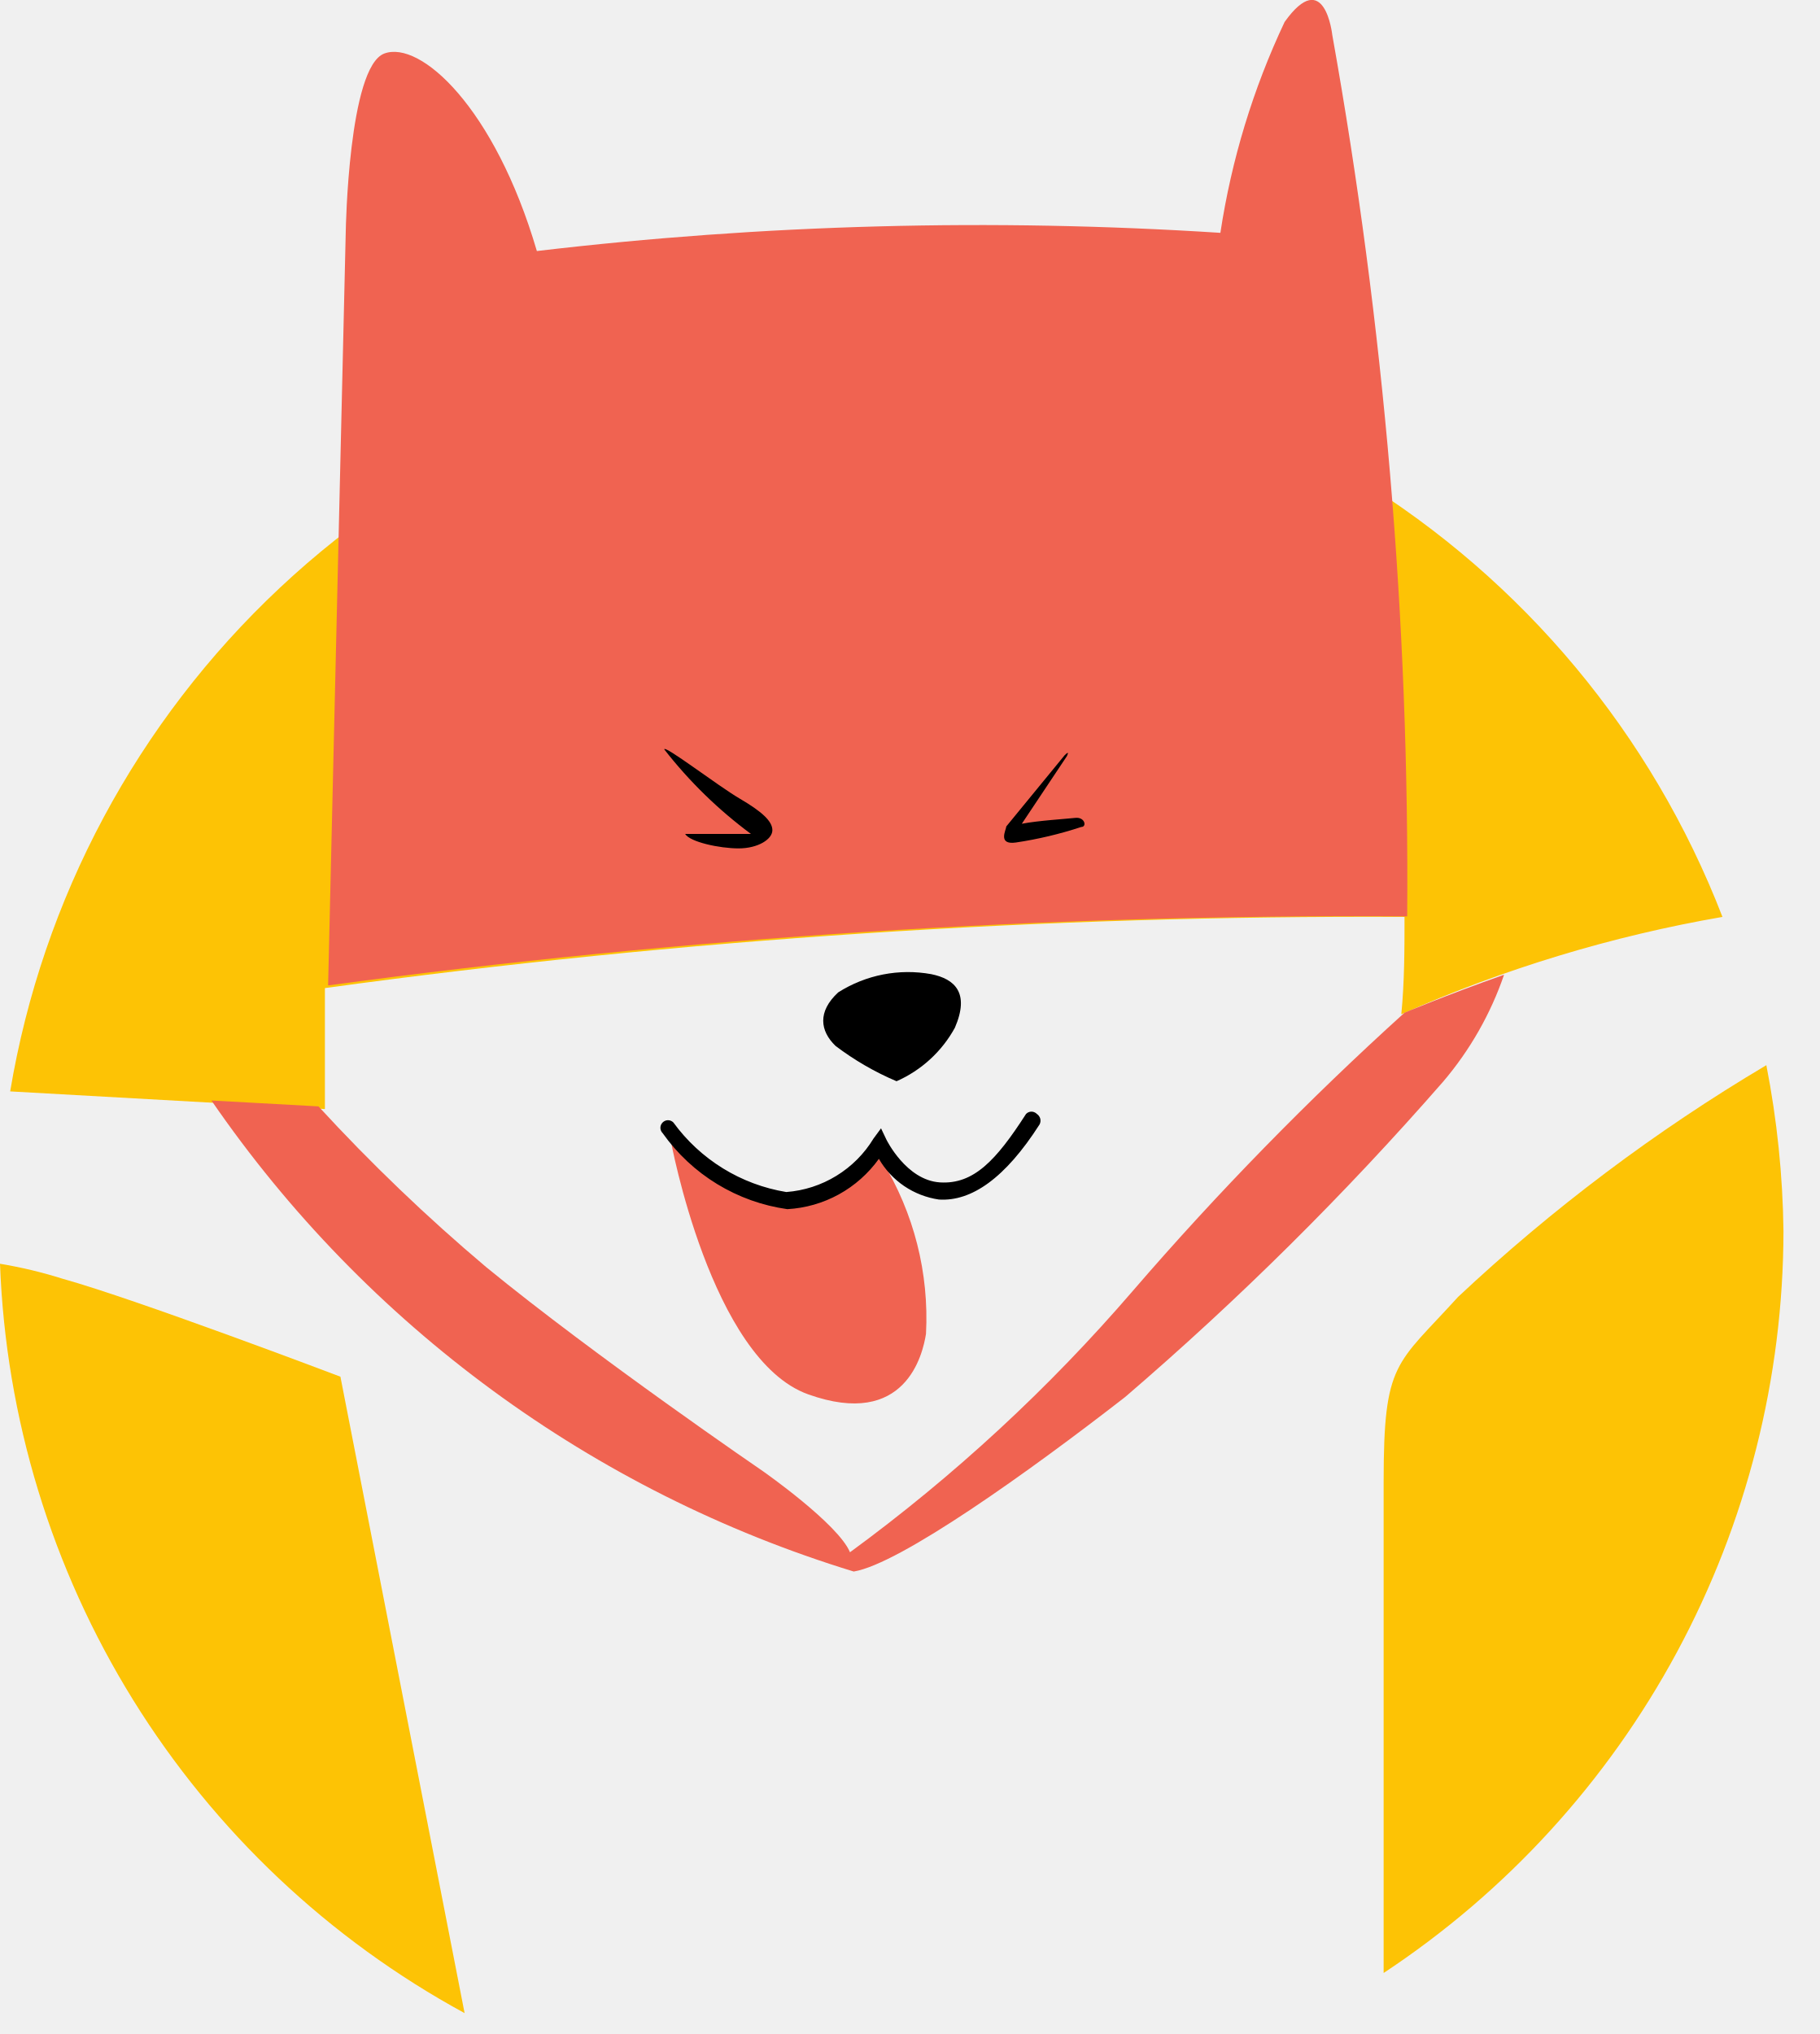
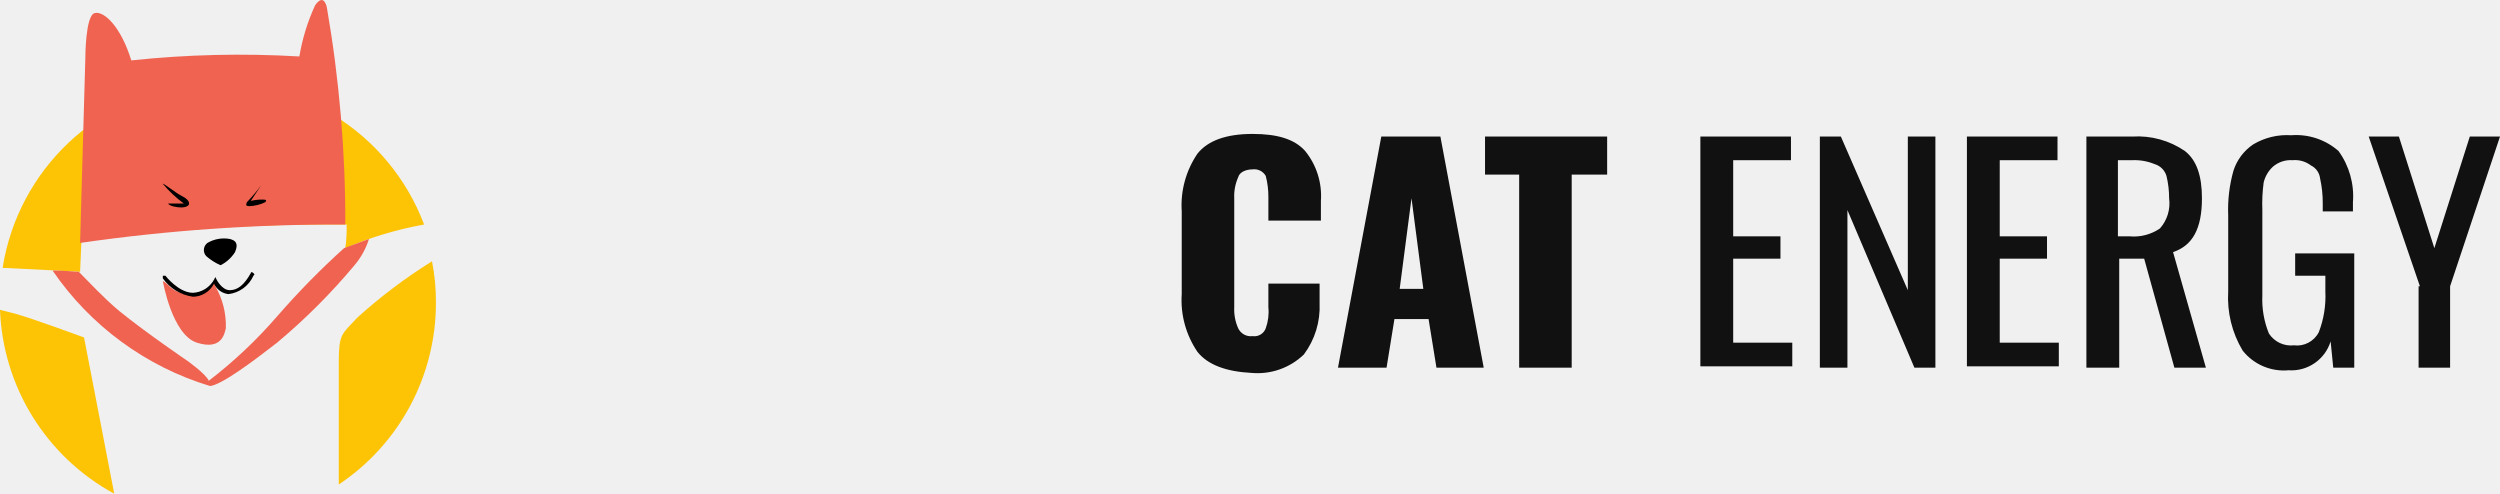
- <svg xmlns="http://www.w3.org/2000/svg" width="34" height="38" viewBox="0 0 34 38" fill="none">
-   <g clip-path="url(#clip0)">
-     <path d="M6.07 20.72V18.46C12.754 17.542 19.494 17.098 26.24 17.13C26.24 17.73 26.24 18.34 26.18 18.95C28.098 18.099 30.113 17.488 32.18 17.13C30.863 13.722 28.462 10.841 25.347 8.931C22.232 7.021 18.576 6.186 14.941 6.557C11.306 6.927 7.894 8.482 5.229 10.981C2.563 13.48 0.793 16.786 0.19 20.39L6.07 20.72Z" fill="#FDC305" />
-     <path d="M27.24 24.23C26.08 25.51 25.85 25.43 25.85 27.68C25.85 28.59 25.85 32.58 25.85 36.86C28.142 35.346 30.024 33.288 31.328 30.869C32.632 28.451 33.316 25.747 33.32 23C33.307 21.959 33.2 20.922 33 19.9C30.928 21.13 28.997 22.581 27.24 24.23Z" fill="#FDC305" />
-     <path d="M6.36 25.72C6.36 25.72 2.57 24.28 1.17 23.89C0.787 23.769 0.396 23.676 0 23.61C0.108 26.496 0.966 29.304 2.487 31.759C4.009 34.213 6.143 36.23 8.68 37.61L6.36 25.72Z" fill="#FDC305" />
-     <path d="M26.29 17.12C26.331 11.599 25.862 6.085 24.89 0.65C24.89 0.65 24.75 -0.64 24 0.41C23.411 1.658 23.007 2.985 22.8 4.35C18.542 4.076 14.268 4.19 10.03 4.69C9.24 2 7.85 0.75 7.18 1C6.51 1.25 6.46 4.31 6.46 4.31L6.13 18.41C12.811 17.506 19.548 17.075 26.29 17.12Z" fill="#F06351" />
-     <path d="M12.41 14C12.41 13.91 13.41 14.68 13.82 14.92C14.23 15.16 14.43 15.34 14.43 15.51C14.43 15.68 14.16 15.85 13.8 15.85C13.44 15.85 12.89 15.73 12.8 15.58H13.74H14.03C13.421 15.129 12.876 14.598 12.41 14Z" fill="black" />
-     <path d="M19.89 14.11L18.8 15.44C18.8 15.5 18.63 15.79 18.98 15.74C19.394 15.678 19.802 15.581 20.2 15.45C20.31 15.45 20.27 15.26 20.09 15.28C19.91 15.3 19.4 15.33 19.09 15.39L19.93 14.13C19.93 14.13 20 14 19.89 14.11Z" fill="black" />
-     <path d="M16.75 20.2C17.213 19.996 17.597 19.644 17.84 19.2C18.12 18.55 17.84 18.29 17.4 18.2C16.798 18.09 16.177 18.212 15.66 18.54C15.27 18.9 15.32 19.26 15.61 19.54C15.961 19.806 16.344 20.028 16.75 20.2Z" fill="black" />
-     <path d="M16.35 21.45C16.238 21.678 16.082 21.883 15.89 22.05C15.605 22.279 15.255 22.412 14.89 22.43C14.364 22.472 13.841 22.319 13.42 22C13.222 21.881 13.044 21.732 12.89 21.56C12.79 21.449 12.667 21.36 12.53 21.3C12.53 21.3 13.28 25.4 15.1 26.05C16.92 26.7 17.24 25.3 17.3 24.92C17.36 23.785 17.074 22.659 16.48 21.69C16.46 21.38 16.45 21.58 16.35 21.45Z" fill="#F06351" />
-     <path d="M14.71 22.59C14.245 22.525 13.799 22.365 13.398 22.121C12.998 21.877 12.651 21.553 12.38 21.17C12.367 21.157 12.356 21.141 12.349 21.124C12.342 21.107 12.338 21.089 12.338 21.07C12.338 21.051 12.342 21.033 12.349 21.016C12.356 20.999 12.367 20.983 12.38 20.97C12.393 20.957 12.409 20.946 12.426 20.939C12.443 20.932 12.461 20.928 12.48 20.928C12.499 20.928 12.517 20.932 12.534 20.939C12.551 20.946 12.567 20.957 12.58 20.97C13.085 21.664 13.843 22.131 14.69 22.27C15.022 22.245 15.343 22.141 15.626 21.967C15.91 21.793 16.148 21.554 16.32 21.27L16.46 21.08L16.56 21.29C16.56 21.29 16.93 22.05 17.56 22.09C18.19 22.13 18.61 21.68 19.17 20.81C19.183 20.797 19.199 20.786 19.216 20.779C19.233 20.772 19.251 20.768 19.27 20.768C19.289 20.768 19.307 20.772 19.324 20.779C19.341 20.786 19.357 20.797 19.37 20.81C19.402 20.831 19.425 20.863 19.435 20.9C19.444 20.937 19.439 20.977 19.42 21.01C18.78 22.01 18.15 22.45 17.54 22.41C17.308 22.376 17.087 22.29 16.893 22.159C16.699 22.027 16.537 21.853 16.42 21.65C16.223 21.924 15.968 22.151 15.672 22.314C15.376 22.477 15.047 22.571 14.71 22.59Z" fill="black" />
-     <path d="M26.24 18.92C24.445 20.544 22.751 22.277 21.17 24.11C19.599 25.936 17.824 27.577 15.88 29C15.66 28.47 14.26 27.49 14.26 27.49C14.26 27.49 11.13 25.35 9.08 23.67C7.974 22.737 6.929 21.735 5.95 20.67L3.95 20.56C6.84 24.765 11.07 27.868 15.95 29.36C16.81 29.22 19.22 27.5 21.02 26.1C23.139 24.282 25.124 22.313 26.96 20.21C27.462 19.621 27.849 18.942 28.1 18.21C27 18.6 26.24 18.92 26.24 18.92Z" fill="#F06351" />
-   </g>
-   <defs>
-     <clipPath id="clip0">
-       <rect width="33.32" height="37.61" fill="white" />
-     </clipPath>
-   </defs>
+ <svg xmlns="http://www.w3.org/2000/svg" viewBox="0 0 190.4 37.6">
+   <path d="M6.1 20.7l.1-2.3a136.17 136.17 0 0120.2-1.3 10.87 10.87 0 01-.1 1.8 27.45 27.45 0 016-1.8A16.69 16.69 0 00.2 20.4c2.2.1 5.9.3 5.9.3zM27.2 24.2c-1.2 1.3-1.4 1.2-1.4 3.5v9.2A16.62 16.62 0 0033.2 23a15.53 15.53 0 00-.3-3.1 40.25 40.25 0 00-5.7 4.3zM6.4 25.7s-3.8-1.4-5.2-1.8L0 23.6a16.65 16.65 0 008.7 14z" fill="#fdc305" />
+   <path d="M26.3 17.1A95.5 95.5 0 0024.9.6s-.2-1.2-.9-.2a15.28 15.28 0 00-1.2 3.9 77.62 77.62 0 00-12.8.3C9.2 2 7.9.8 7.2 1s-.7 3.4-.7 3.4l-.4 14.1a137.18 137.18 0 0120.2-1.4z" fill="#f06351" />
+   <path d="M12.4 14c0-.1 1 .7 1.4.9s.6.4.6.6-.3.3-.6.3-.9-.1-1-.3H14a9.24 9.24 0 01-1.6-1.5zM19.9 14.1a12.67 12.67 0 01-1.1 1.3c0 .1-.2.3.2.3a3 3 0 001.2-.3c.1-.1.1-.2-.1-.2a3.75 3.75 0 00-1 .1l.8-1.2zM16.8 20.2a2.79 2.79 0 001.1-1c.3-.7 0-.9-.4-1a2.49 2.49 0 00-1.7.3.68.68 0 00-.1 1 4.13 4.13 0 001.1.7z" />
+   <path d="M16.3 21.5a1.79 1.79 0 01-.5.6 1.53 1.53 0 01-1 .4 3.31 3.31 0 01-1.5-.4 2.18 2.18 0 01-.5-.4 1.73 1.73 0 00-.4-.3s.7 4.1 2.6 4.7 2.1-.7 2.2-1.1a6 6 0 00-.8-3.2c.1-.4 0-.2-.1-.3z" fill="#f06351" />
+   <path d="M14.7 22.6a3.39 3.39 0 01-2.3-1.4V21h.2s1 1.3 2.1 1.3a1.94 1.94 0 001.6-1l.1-.2.1.2s.4.8 1 .8 1.1-.4 1.6-1.3c0-.1.1-.1.2 0s.1.1 0 .2a2.39 2.39 0 01-1.9 1.4 1.37 1.37 0 01-1.1-.8 1.82 1.82 0 01-1.6 1z" />
+   <path d="M26.2 18.9a60.38 60.38 0 00-5.1 5.2 35.31 35.31 0 01-5.2 4.9c-.2-.5-1.6-1.5-1.6-1.5s-3.1-2.1-5.2-3.8c-1.2-1-2.3-2.2-3.1-3-.3 0-1.1-.1-2-.1a22.38 22.38 0 0012 8.8c.9-.1 3.3-1.9 5.1-3.3a46.88 46.88 0 005.9-5.9 5.75 5.75 0 001.1-2z" fill="#f06351" />
+   <path d="M91.2 26.8a7 7 0 01-1.2-4.4v-6.3a7 7 0 011.2-4.4q1.2-1.5 4.2-1.5c1.9 0 3.2.4 4 1.3a5.41 5.41 0 011.2 3.8v1.5h-4V15a6.27 6.27 0 00-.2-1.6 1 1 0 00-1-.5c-.5 0-1 .2-1.1.6a3.51 3.51 0 00-.3 1.6v8.3a3.51 3.51 0 00.3 1.6 1.06 1.06 0 001.1.6.92.92 0 001-.6 3.66 3.66 0 00.2-1.6v-1.8h3.9v1.5a6.05 6.05 0 01-1.2 3.9 5.09 5.09 0 01-4 1.4c-1.9-.1-3.3-.6-4.1-1.6zM105.2 10.4h4.5L113 28h-3.6l-.6-3.7h-2.6l-.6 3.7h-3.7zm3.2 11.6l-.9-6.9-.9 6.9zM115.8 13.3h-2.7v-2.9h9.3v2.9h-2.7V28h-4V13.3zM129.5 10.4h6.9v1.8H132V18h3.6v1.7H132v6.4h4.5v1.8h-7zM138.5 10.4h1.7l5.1 11.7V10.4h2.1V28h-1.6l-5.1-12v12h-2.1V10.4zM149.8 10.4h6.9v1.8h-4.4V18h3.6v1.7h-3.6v6.4h4.5v1.8h-7zM158.8 10.4h3.6a6.36 6.36 0 014 1.1c.9.7 1.3 1.9 1.3 3.6 0 2.3-.7 3.6-2.2 4.1L168 28h-2.4l-2.3-8.3h-1.9V28h-2.5V10.4zm3.4 7.6a3.52 3.52 0 002.3-.6 2.88 2.88 0 00.7-2.3 7.18 7.18 0 00-.2-1.7 1.34 1.34 0 00-.9-.9 4 4 0 00-1.7-.3h-1.1V18zM170.8 26.7a7.84 7.84 0 01-1.1-4.5v-5.8a10.92 10.92 0 01.4-3.4 3.82 3.82 0 011.5-2 5 5 0 012.9-.7 4.89 4.89 0 013.6 1.2 5.86 5.86 0 011.1 3.9v.7h-2.3v-.6a8.44 8.44 0 00-.2-1.9 1.26 1.26 0 00-.7-1 2 2 0 00-1.4-.4 2.07 2.07 0 00-1.5.5 2.4 2.4 0 00-.7 1.2 12.17 12.17 0 00-.1 2.1v6.5a6.86 6.86 0 00.5 2.9 2 2 0 001.9.9 1.87 1.87 0 001.9-1 7.6 7.6 0 00.5-3.1V21h-2.3v-1.7h4.5V28h-1.6l-.2-2a3.13 3.13 0 01-3.2 2.2 4 4 0 01-3.5-1.5zM184.3 21.8l-3.9-11.4h2.3l2.7 8.5 2.7-8.5h2.3l-3.8 11.4V28h-2.4v-6.2z" fill="#111" />
</svg>
